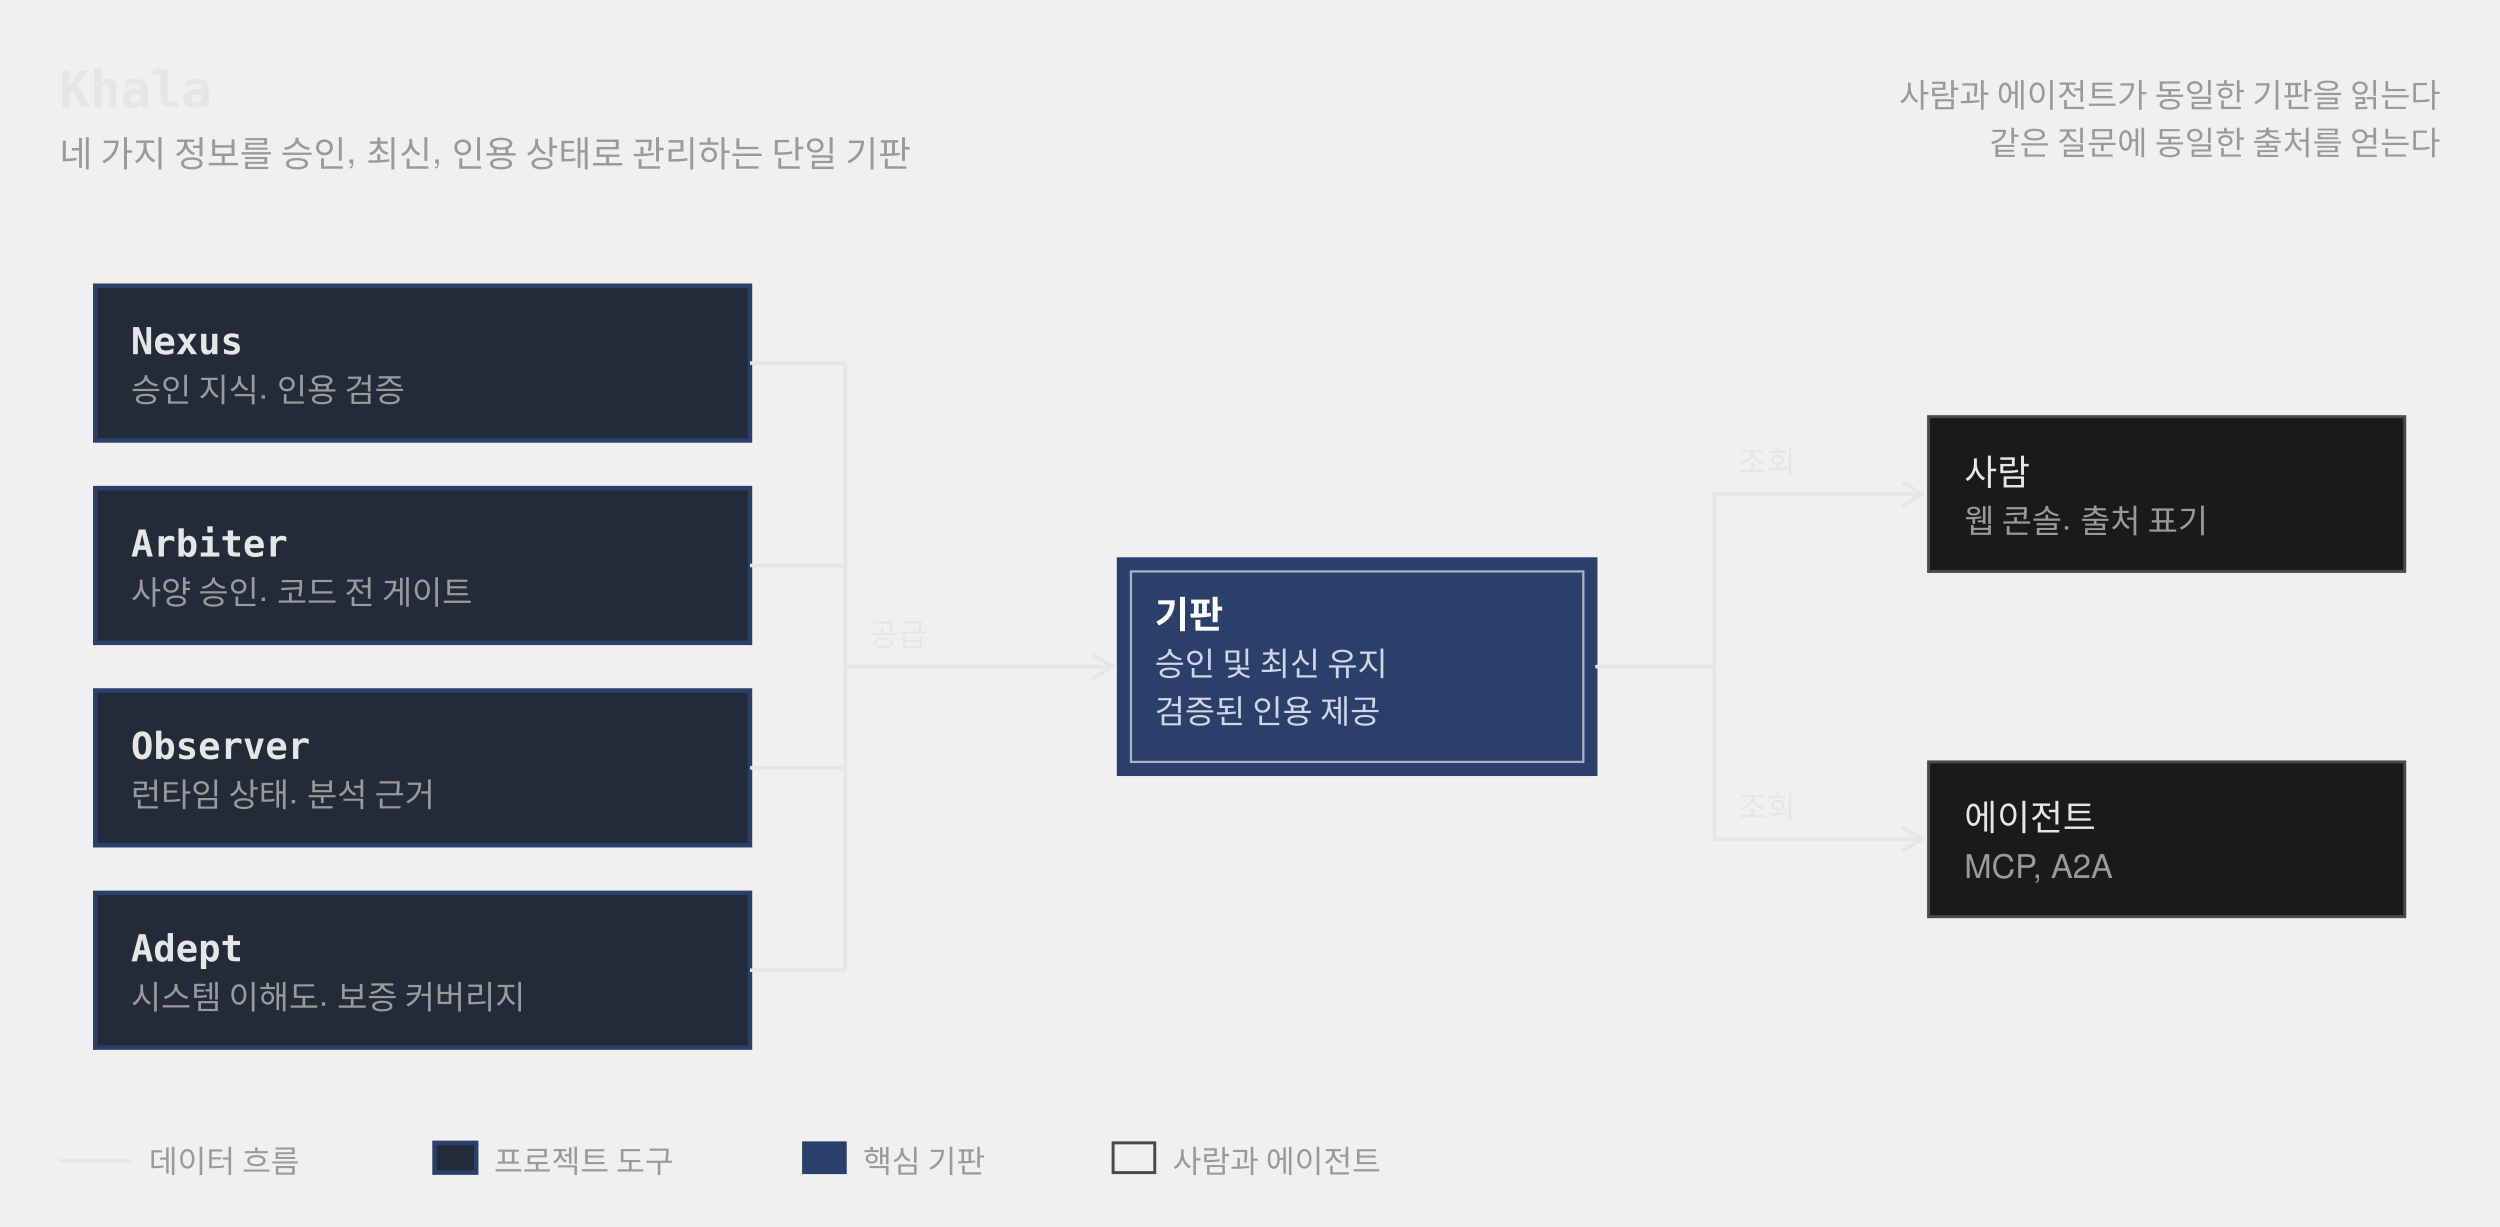
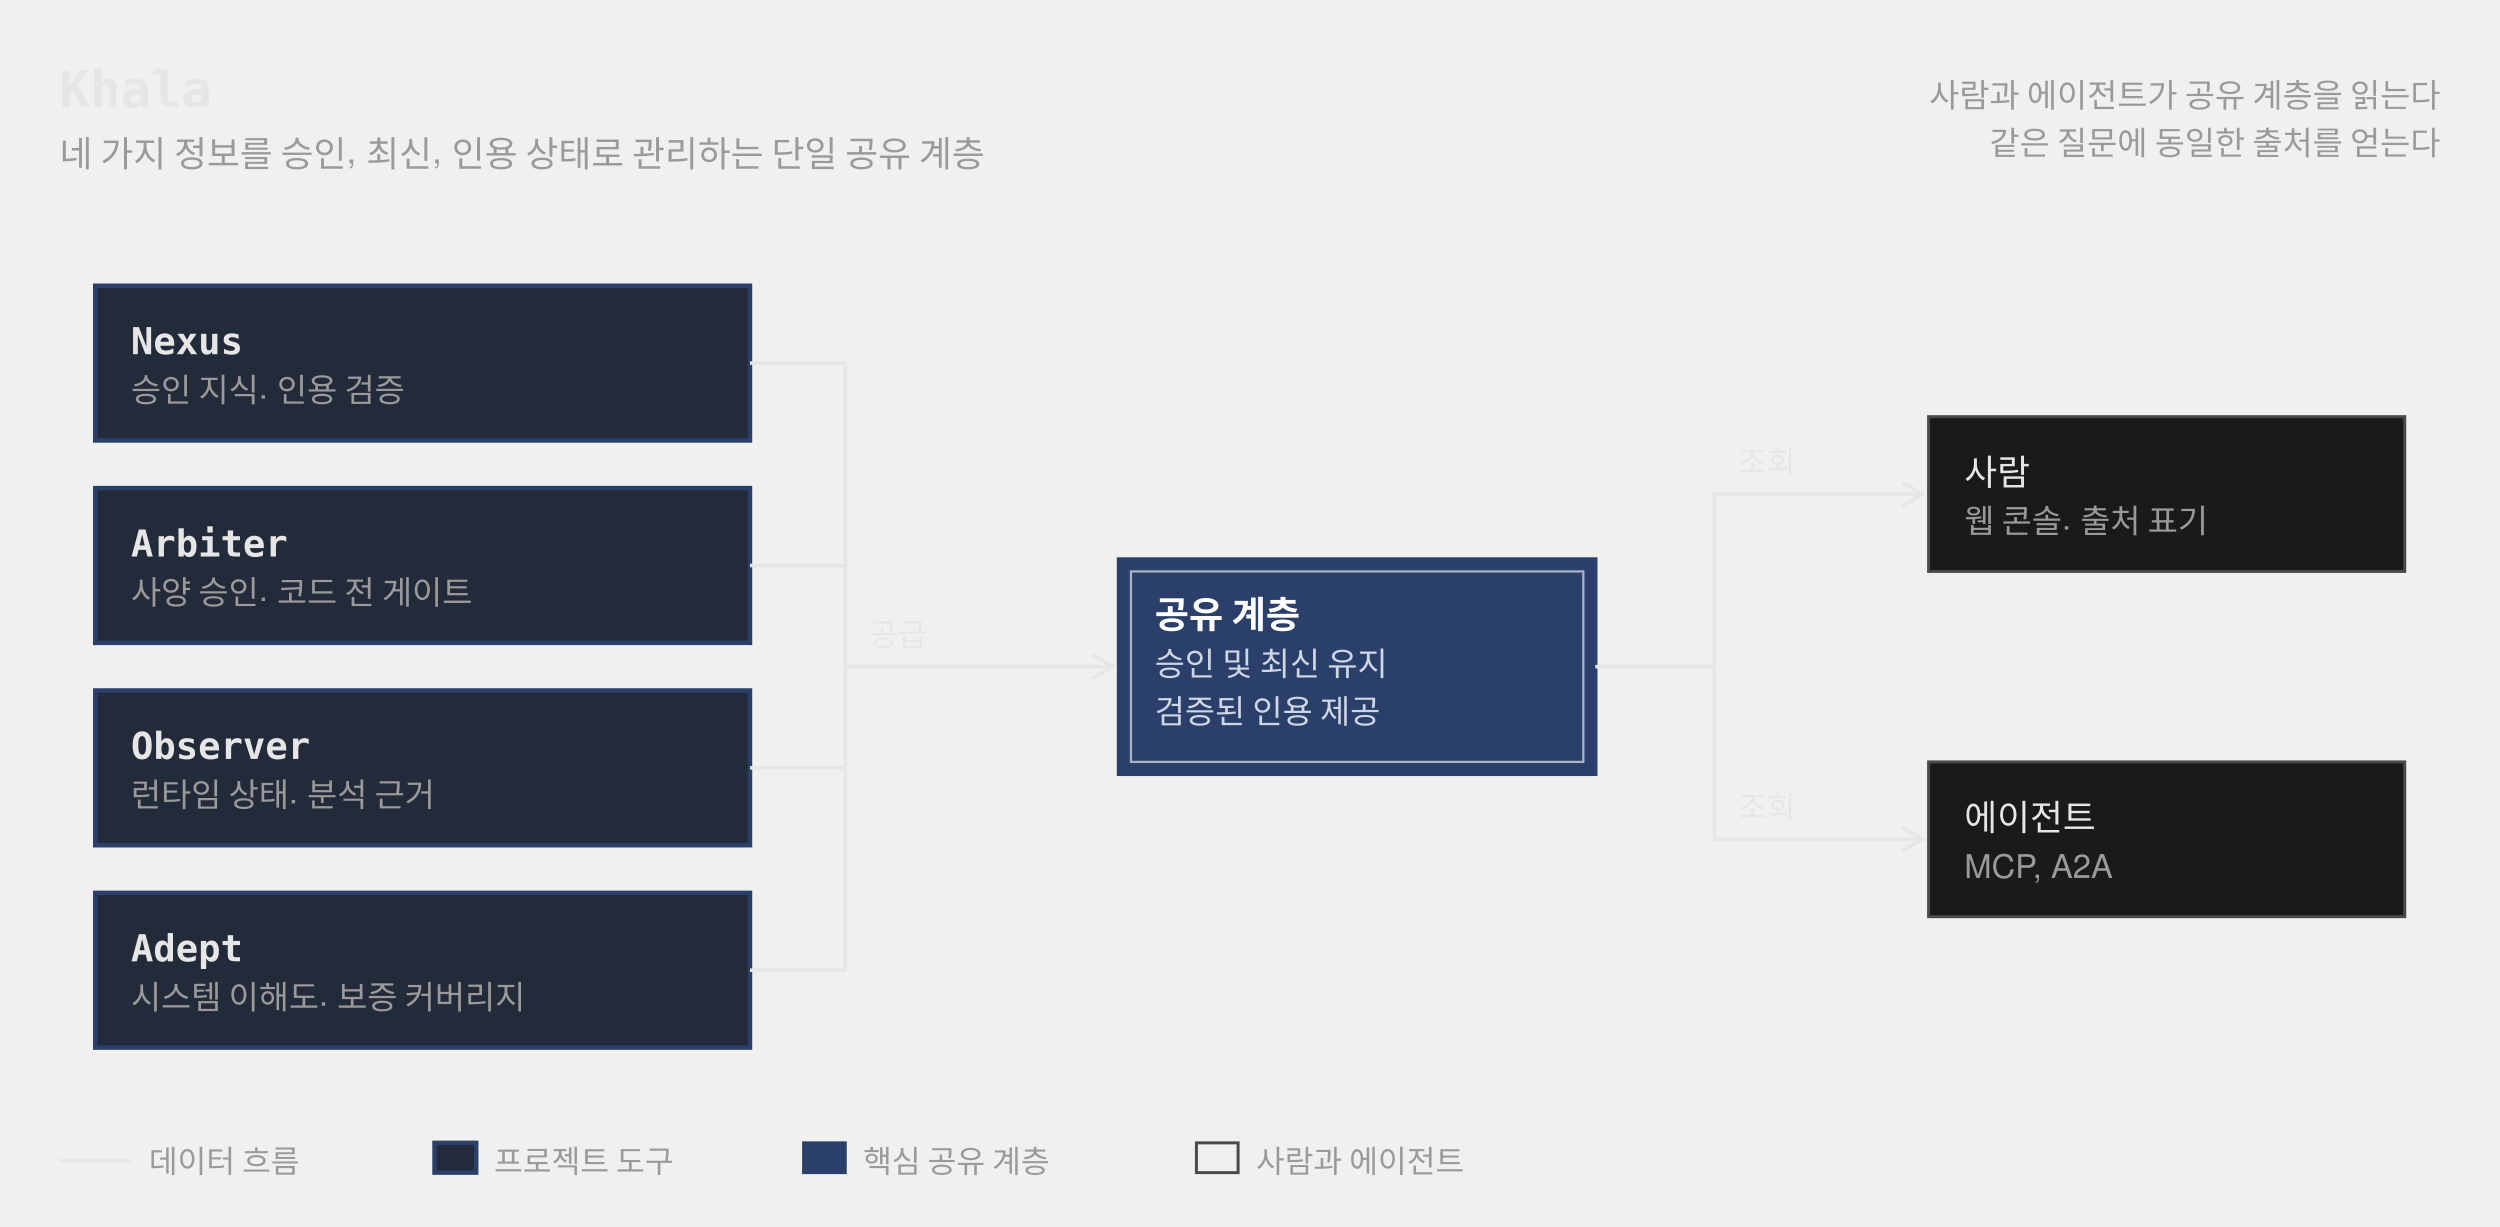
- <svg xmlns="http://www.w3.org/2000/svg" width="840" height="412" viewBox="0 0 840 412" role="img" aria-label="네 가지 정보를 승인, 최신, 인용 상태로 관리하는 단일 기판">
+ <svg xmlns="http://www.w3.org/2000/svg" width="840" height="412" viewBox="0 0 840 412" role="img" aria-label="네 가지 정보를 승인, 최신, 인용 상태로 관리하는 단일 공유 계층">
  <defs>
    <marker id="data" markerUnits="userSpaceOnUse" markerWidth="10" markerHeight="10" refX="8" refY="5" orient="auto">
      <path d="M1,1 L8,5 L1,9" fill="none" stroke="#e6e6e6" stroke-width="1.2" />
    </marker>
    <marker id="cmd" markerUnits="userSpaceOnUse" markerWidth="10" markerHeight="10" refX="8" refY="5" orient="auto">
      <path d="M0,1 L9,5 L0,9 Z" fill="#d4654a" />
    </marker>
  </defs>
  <g font-family="'Helvetica Neue', Helvetica, Arial, 'Apple SD Gothic Neo', 'Malgun Gothic', 'Noto Sans KR', 'Noto Sans CJK KR', sans-serif" fill="#e6e6e6">
    <text x="20" y="36" font-size="17" font-weight="700" font-family="Menlo, Consolas, 'DejaVu Sans Mono', monospace">Khala</text>
-     <text x="20" y="56" font-size="12" fill="#9a9a9a">네 가지 정보를 승인, 최신, 인용 상태로 관리하는 단일 기판</text>
-     <text x="820" y="36" font-size="11" fill="#9a9a9a" text-anchor="end">사람과 에이전트가 동일한 기판을 읽는다</text>
+     <text x="20" y="56" font-size="12" fill="#9a9a9a">네 가지 정보를 승인, 최신, 인용 상태로 관리하는 단일 공유 계층</text>
+     <text x="820" y="36" font-size="11" fill="#9a9a9a" text-anchor="end">사람과 에이전트가 공유 계층을 읽는다</text>
    <text x="820" y="52" font-size="11" fill="#9a9a9a" text-anchor="end">같은 질문에 동일한 출처를 얻는다</text>
    <rect x="32" y="96" width="220" height="52" fill="#232a3a" stroke="#2b3f6b" stroke-width="1.5" />
    <text x="44" y="119" font-size="12.5" font-weight="700" font-family="Menlo, Consolas, 'DejaVu Sans Mono', monospace">Nexus</text>
    <text x="44" y="135" font-size="11" fill="#9a9a9a">승인 지식. 인용 검증</text>
    <rect x="32" y="164" width="220" height="52" fill="#232a3a" stroke="#2b3f6b" stroke-width="1.5" />
    <text x="44" y="187" font-size="12.5" font-weight="700" font-family="Menlo, Consolas, 'DejaVu Sans Mono', monospace">Arbiter</text>
    <text x="44" y="203" font-size="11" fill="#9a9a9a">사양 승인. 코드 전 게이트</text>
    <rect x="32" y="232" width="220" height="52" fill="#232a3a" stroke="#2b3f6b" stroke-width="1.5" />
    <text x="44" y="255" font-size="12.5" font-weight="700" font-family="Menlo, Consolas, 'DejaVu Sans Mono', monospace">Observer</text>
    <text x="44" y="271" font-size="11" fill="#9a9a9a">런타임 상태. 분석 근거</text>
    <rect x="32" y="300" width="220" height="52" fill="#232a3a" stroke="#2b3f6b" stroke-width="1.5" />
    <text x="44" y="323" font-size="12.5" font-weight="700" font-family="Menlo, Consolas, 'DejaVu Sans Mono', monospace">Adept</text>
    <text x="44" y="339" font-size="11" fill="#9a9a9a">시스템 이해도. 보증 커버리지</text>
    <rect x="376" y="188" width="160" height="72" fill="#2b3f6b" stroke="#2b3f6b" stroke-width="1.5" />
    <rect x="380" y="192" width="152" height="64" fill="none" stroke="#ffffff" stroke-width="0.75" stroke-opacity="0.6" />
-     <text x="388" y="211" font-size="12.5" fill="#ffffff" font-weight="700" font-family="Menlo, Consolas, 'DejaVu Sans Mono', monospace">기판</text>
+     <text x="388" y="211" font-size="12.5" fill="#ffffff" font-weight="700" font-family="Menlo, Consolas, 'DejaVu Sans Mono', monospace">공유 계층</text>
    <text x="388" y="227" font-size="11" fill="#cfd6e6">승인 및 최신 유지</text>
    <text x="388" y="243" font-size="11" fill="#cfd6e6">검증된 인용 제공</text>
    <rect x="648" y="140" width="160" height="52" fill="#1a1a1a" stroke="#4a4a4a" />
    <text x="660" y="163" font-size="12" font-family="Menlo, Consolas, 'DejaVu Sans Mono', monospace">사람</text>
    <text x="660" y="179" font-size="11" fill="#9a9a9a">웹 콘솔. 출처 표기</text>
    <rect x="648" y="256" width="160" height="52" fill="#1a1a1a" stroke="#4a4a4a" />
    <text x="660" y="279" font-size="12" font-family="Menlo, Consolas, 'DejaVu Sans Mono', monospace">에이전트</text>
    <text x="660" y="295" font-size="11" fill="#9a9a9a">MCP, A2A</text>
    <g fill="none" stroke="#e6e6e6" stroke-width="1.2">
      <path d="M252,122 H284" />
      <path d="M252,190 H284" />
      <path d="M252,258 H284" />
      <path d="M252,326 H284" />
      <path d="M284,122 V326" />
      <path d="M284,224 H374" marker-end="url(#data)" />
      <path d="M536,224 H576 V166 H646" marker-end="url(#data)" />
      <path d="M576,224 V282 H646" marker-end="url(#data)" />
    </g>
    <g font-size="10.5" fill="#e6e6e6">
      <text x="292" y="217" font-size="10.5">공급</text>
      <text x="584" y="159" font-size="10.5">조회</text>
      <text x="584" y="275" font-size="10.5">조회</text>
    </g>
  </g>
  <g font-size="10.5" fill="#9a9a9a">
    <path d="M20,390 H44" fill="none" stroke="#e6e6e6" stroke-width="1.2" />
    <text x="50" y="394">데이터 흐름</text>
    <rect x="146" y="384" width="14" height="10" fill="#232a3a" stroke="#2b3f6b" stroke-width="1.5" />
    <text x="166" y="394">프로젝트 도구</text>
    <rect x="270" y="384" width="14" height="10" fill="#2b3f6b" stroke="#2b3f6b" />
-     <text x="290" y="394">핵심 기판</text>
-     <rect x="374" y="384" width="14" height="10" fill="none" stroke="#4a4a4a" />
-     <text x="394" y="394">사람과 에이전트</text>
+     <text x="290" y="394">핵심 공유 계층</text>
+     <rect x="402" y="384" width="14" height="10" fill="none" stroke="#4a4a4a" />
+     <text x="422" y="394">사람과 에이전트</text>
  </g>
</svg>
